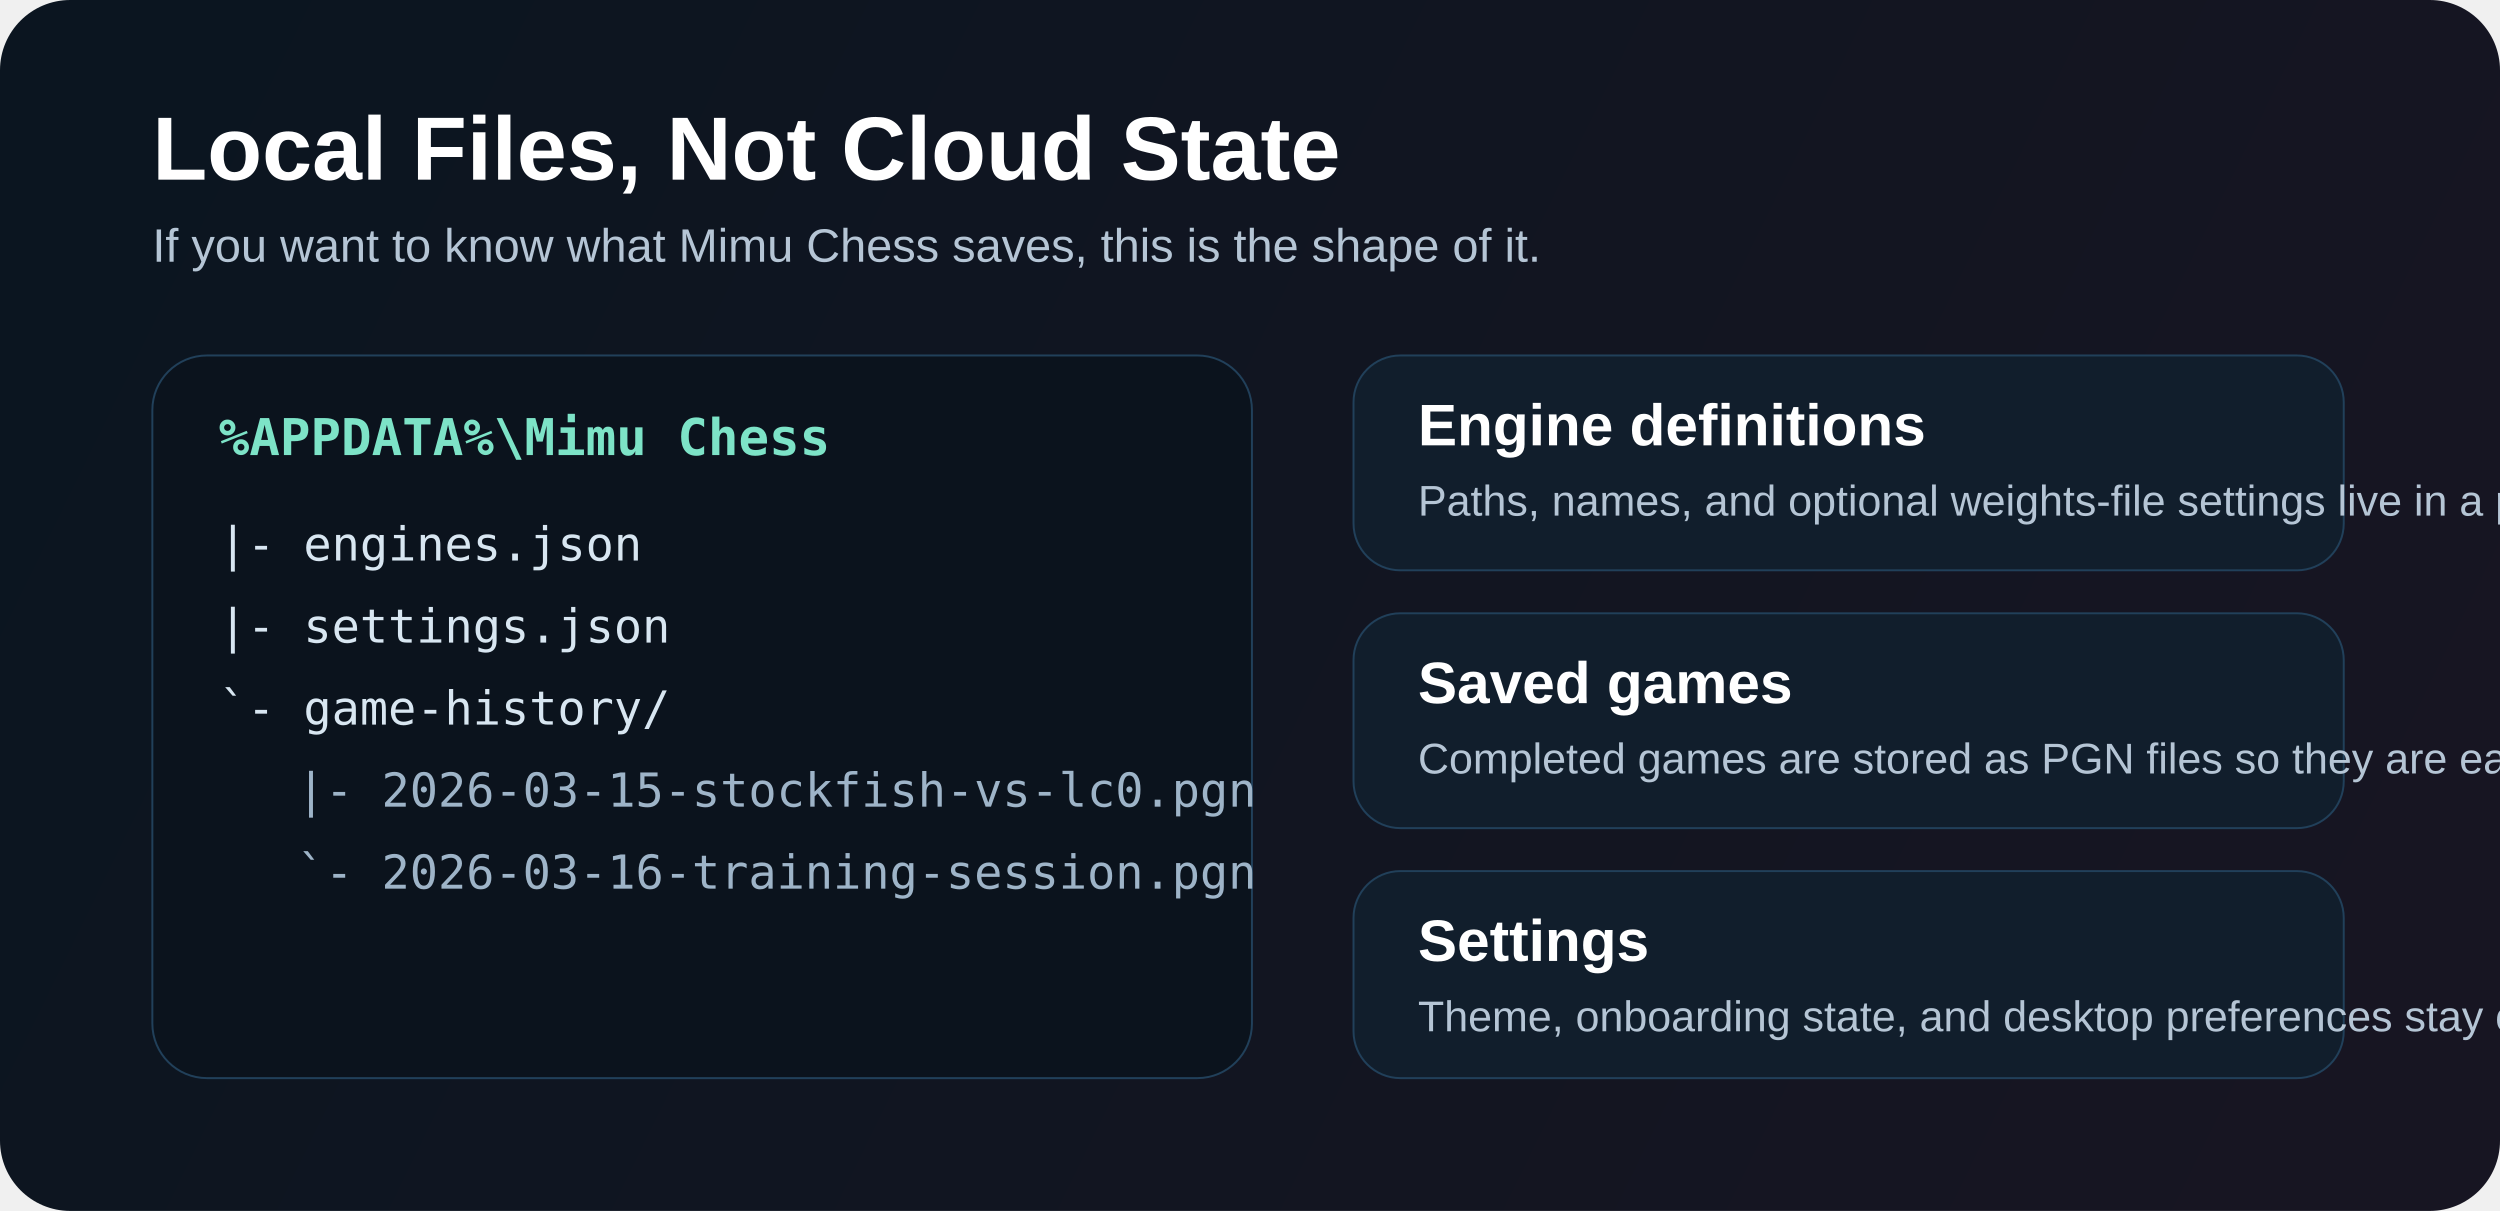
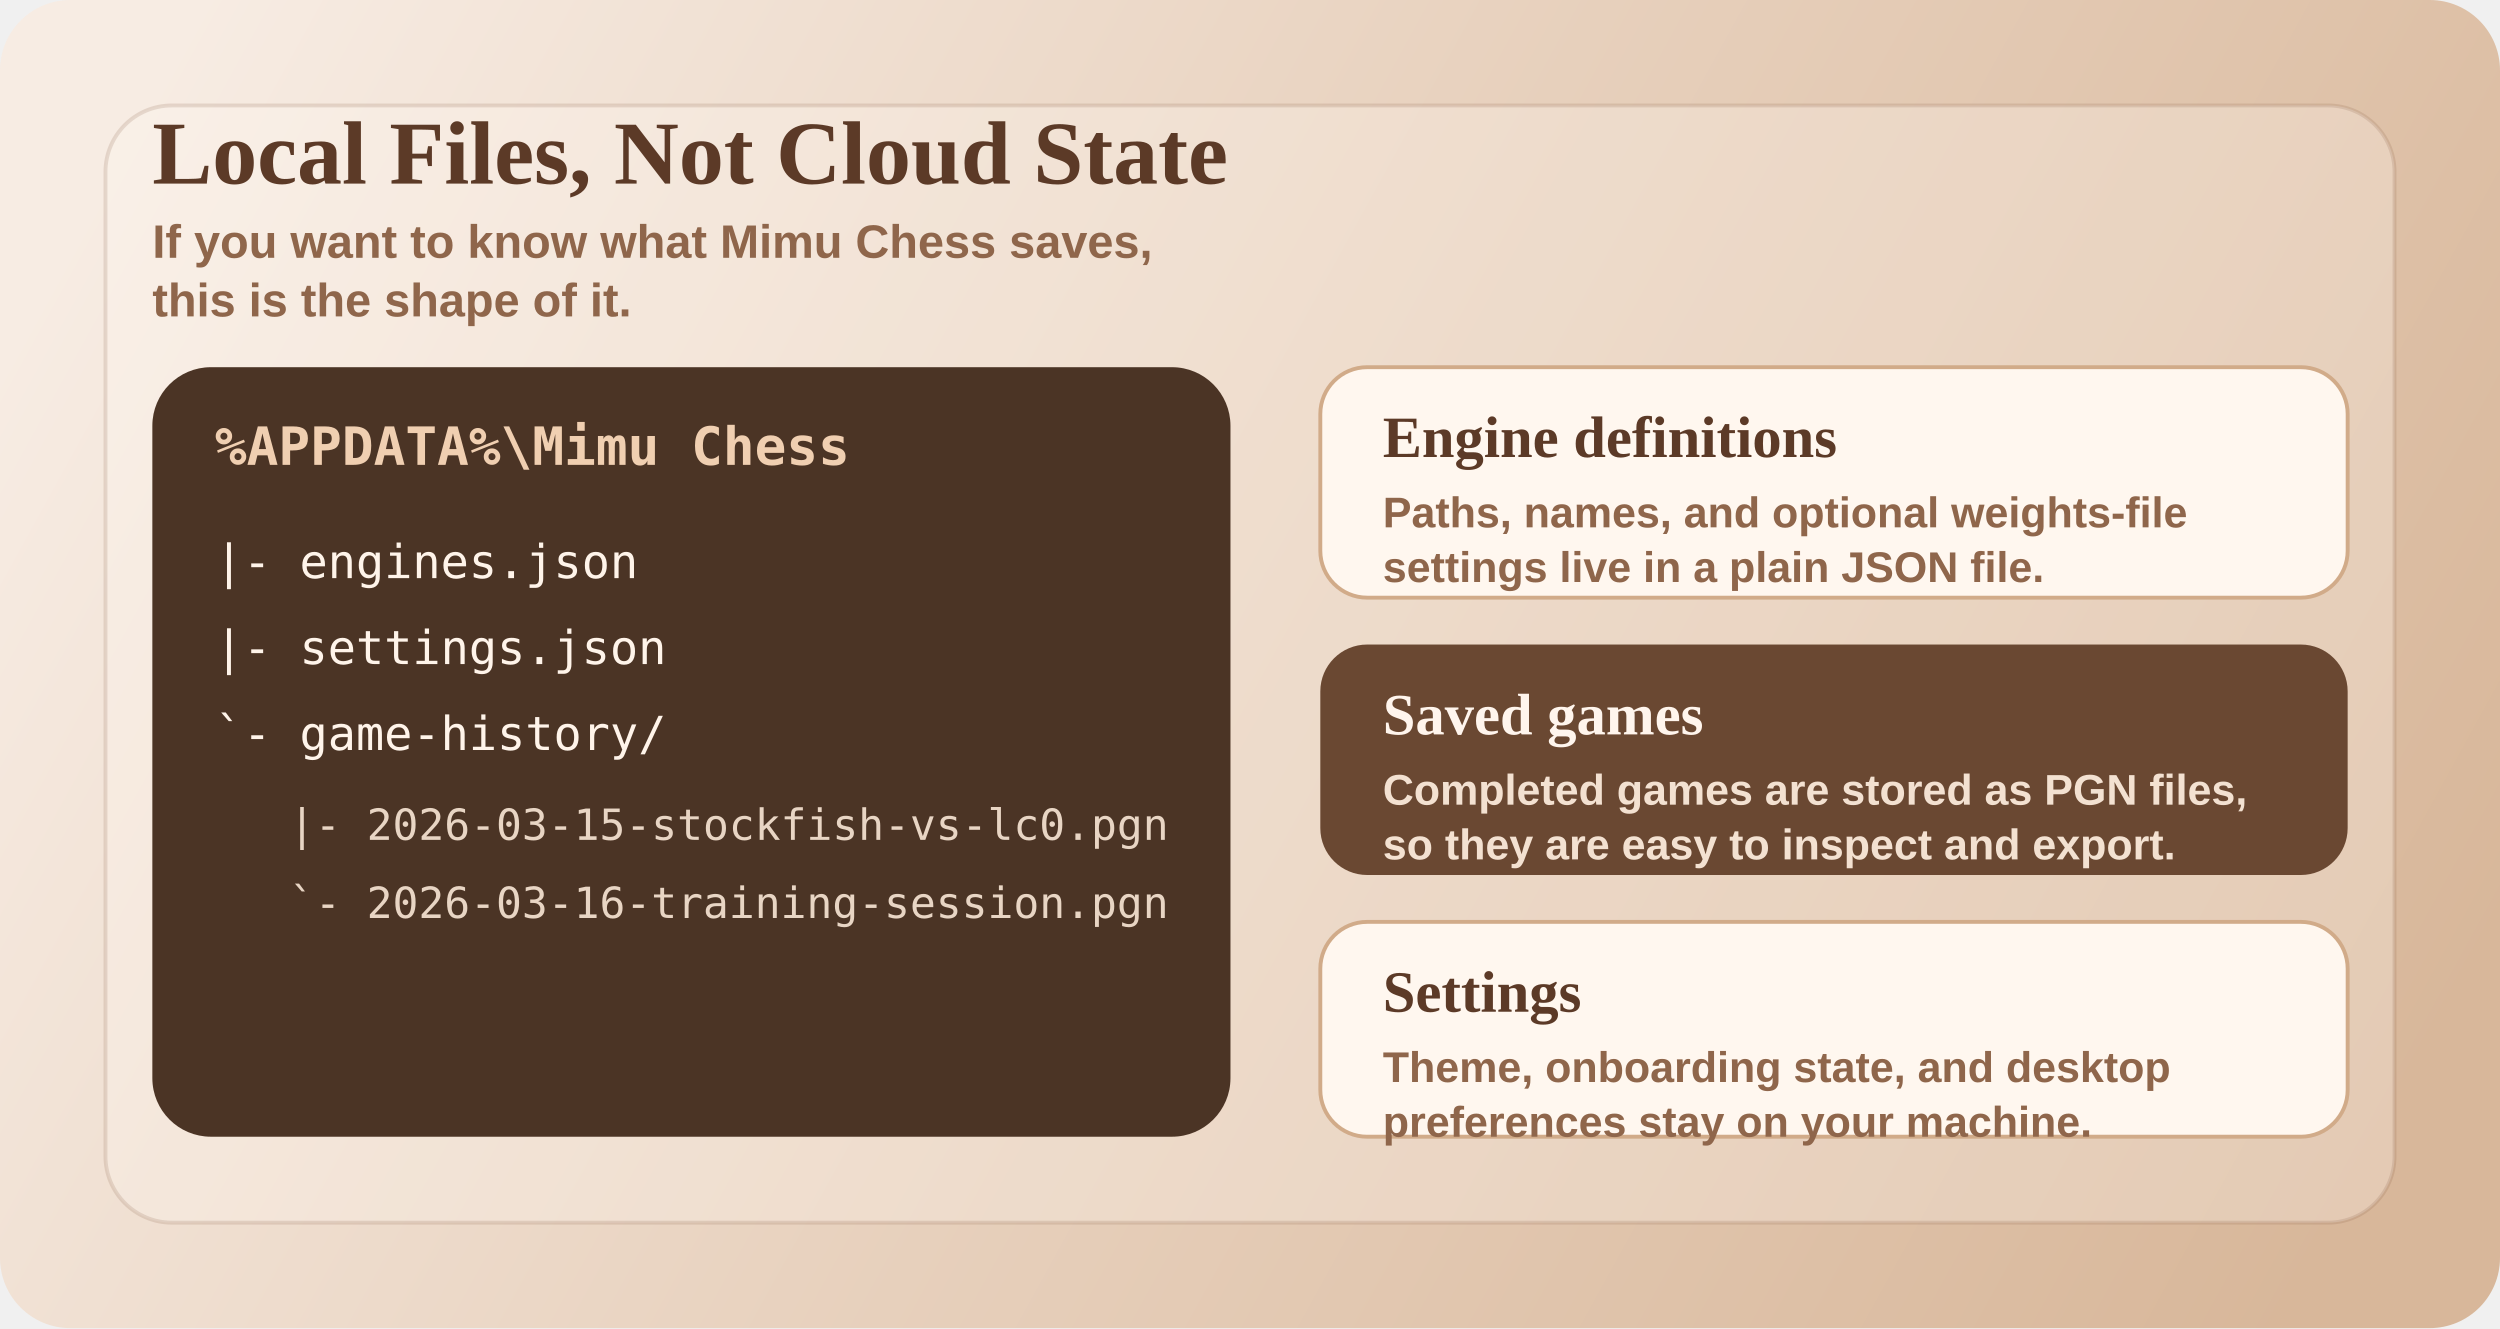
- <svg xmlns="http://www.w3.org/2000/svg" width="1280" height="620" viewBox="0 0 1280 620" fill="none">
+ <svg xmlns="http://www.w3.org/2000/svg" width="1280" height="680" viewBox="0 0 1280 680" fill="none">
  <defs>
-     <linearGradient id="bg" x1="86" y1="34" x2="1191" y2="575" gradientUnits="userSpaceOnUse">
-       <stop stop-color="#0B1520" />
-       <stop offset="1" stop-color="#171522" />
+     <linearGradient id="bg" x1="82" y1="34" x2="1189" y2="644" gradientUnits="userSpaceOnUse">
+       <stop stop-color="#F7ECE3" />
+       <stop offset="0.5" stop-color="#E7D0BC" />
+       <stop offset="1" stop-color="#D8B79A" />
    </linearGradient>
  </defs>
-   <rect width="1280" height="620" rx="36" fill="url(#bg)" />
-   <text x="78" y="92" fill="white" font-family="Segoe UI, Arial, sans-serif" font-size="46" font-weight="800">Local Files, Not Cloud State</text>
-   <text x="78" y="134" fill="#B5C5D5" font-family="Segoe UI, Arial, sans-serif" font-size="24">If you want to know what Mimu Chess saves, this is the shape of it.</text>
-   <rect x="78" y="182" width="563" height="370" rx="28" fill="#0B131D" stroke="#21405A" />
-   <text x="112" y="233" fill="#7DE3C7" font-family="Consolas, monospace" font-size="26" font-weight="700">%APPDATA%\Mimu Chess</text>
-   <text x="112" y="287" fill="#D8E6F1" font-family="Consolas, monospace" font-size="24">|- engines.json</text>
-   <text x="112" y="329" fill="#D8E6F1" font-family="Consolas, monospace" font-size="24">|- settings.json</text>
-   <text x="112" y="371" fill="#D8E6F1" font-family="Consolas, monospace" font-size="24">`- game-history/</text>
-   <text x="152" y="413" fill="#9EB4C8" font-family="Consolas, monospace" font-size="24">|- 2026-03-15-stockfish-vs-lc0.pgn</text>
-   <text x="152" y="455" fill="#9EB4C8" font-family="Consolas, monospace" font-size="24">`- 2026-03-16-training-session.pgn</text>
-   <rect x="693" y="182" width="507" height="110" rx="24" fill="#111E2C" stroke="#21405A" />
-   <text x="726" y="228" fill="white" font-family="Segoe UI, Arial, sans-serif" font-size="30" font-weight="800">Engine definitions</text>
-   <text x="726" y="264" fill="#B5C5D5" font-family="Segoe UI, Arial, sans-serif" font-size="22">Paths, names, and optional weights-file settings live in a plain JSON file.</text>
-   <rect x="693" y="314" width="507" height="110" rx="24" fill="#111E2C" stroke="#21405A" />
-   <text x="726" y="360" fill="white" font-family="Segoe UI, Arial, sans-serif" font-size="30" font-weight="800">Saved games</text>
-   <text x="726" y="396" fill="#B5C5D5" font-family="Segoe UI, Arial, sans-serif" font-size="22">Completed games are stored as PGN files so they are easy to inspect and export.</text>
-   <rect x="693" y="446" width="507" height="106" rx="24" fill="#111E2C" stroke="#21405A" />
-   <text x="726" y="492" fill="white" font-family="Segoe UI, Arial, sans-serif" font-size="30" font-weight="800">Settings</text>
-   <text x="726" y="528" fill="#B5C5D5" font-family="Segoe UI, Arial, sans-serif" font-size="22">Theme, onboarding state, and desktop preferences stay on your machine.</text>
+   <rect width="1280" height="680" rx="36" fill="url(#bg)" />
+   <rect x="54" y="54" width="1172" height="572" rx="34" fill="#FFF8F2" fill-opacity="0.3" stroke="#7A4F32" stroke-opacity="0.16" stroke-width="2" />
+   <text x="78" y="94" fill="#5C3A27" font-family="Georgia, 'Times New Roman', serif" font-size="46" font-weight="700">Local Files, Not Cloud State</text>
+   <text x="78" y="132" fill="#8F664B" font-family="'Trebuchet MS', Arial, sans-serif" font-size="24" font-weight="600">
+     <tspan x="78" dy="0">If you want to know what Mimu Chess saves,</tspan>
+     <tspan x="78" dy="30">this is the shape of it.</tspan>
+   </text>
+   <rect x="78" y="188" width="552" height="394" rx="30" fill="#4B3425" />
+   <text x="110" y="238" fill="#F0CFB1" font-family="Consolas, monospace" font-size="27" font-weight="700">%APPDATA%\Mimu Chess</text>
+   <text x="110" y="296" fill="#FFF4EA" font-family="Consolas, monospace" font-size="24">|- engines.json</text>
+   <text x="110" y="340" fill="#FFF4EA" font-family="Consolas, monospace" font-size="24">|- settings.json</text>
+   <text x="110" y="384" fill="#FFF4EA" font-family="Consolas, monospace" font-size="24">`- game-history/</text>
+   <text x="148" y="430" fill="#E8D5C4" font-family="Consolas, monospace" font-size="22">|- 2026-03-15-stockfish-vs-lc0.pgn</text>
+   <text x="148" y="470" fill="#E8D5C4" font-family="Consolas, monospace" font-size="22">`- 2026-03-16-training-session.pgn</text>
+   <rect x="676" y="188" width="526" height="118" rx="24" fill="#FFF7EF" stroke="#D1AB89" stroke-width="2" />
+   <text x="708" y="234" fill="#5C3A27" font-family="Georgia, 'Times New Roman', serif" font-size="30" font-weight="700">Engine definitions</text>
+   <text x="708" y="270" fill="#8F664B" font-family="'Trebuchet MS', Arial, sans-serif" font-size="22" font-weight="600">
+     <tspan x="708" dy="0">Paths, names, and optional weights-file</tspan>
+     <tspan x="708" dy="28">settings live in a plain JSON file.</tspan>
+   </text>
+   <rect x="676" y="330" width="526" height="118" rx="24" fill="#6A4832" />
+   <text x="708" y="376" fill="#FFF5ED" font-family="Georgia, 'Times New Roman', serif" font-size="30" font-weight="700">Saved games</text>
+   <text x="708" y="412" fill="#F3E1D1" font-family="'Trebuchet MS', Arial, sans-serif" font-size="22" font-weight="600">
+     <tspan x="708" dy="0">Completed games are stored as PGN files,</tspan>
+     <tspan x="708" dy="28">so they are easy to inspect and export.</tspan>
+   </text>
+   <rect x="676" y="472" width="526" height="110" rx="24" fill="#FFF7EF" stroke="#D1AB89" stroke-width="2" />
+   <text x="708" y="518" fill="#5C3A27" font-family="Georgia, 'Times New Roman', serif" font-size="30" font-weight="700">Settings</text>
+   <text x="708" y="554" fill="#8F664B" font-family="'Trebuchet MS', Arial, sans-serif" font-size="22" font-weight="600">
+     <tspan x="708" dy="0">Theme, onboarding state, and desktop</tspan>
+     <tspan x="708" dy="28">preferences stay on your machine.</tspan>
+   </text>
</svg>
